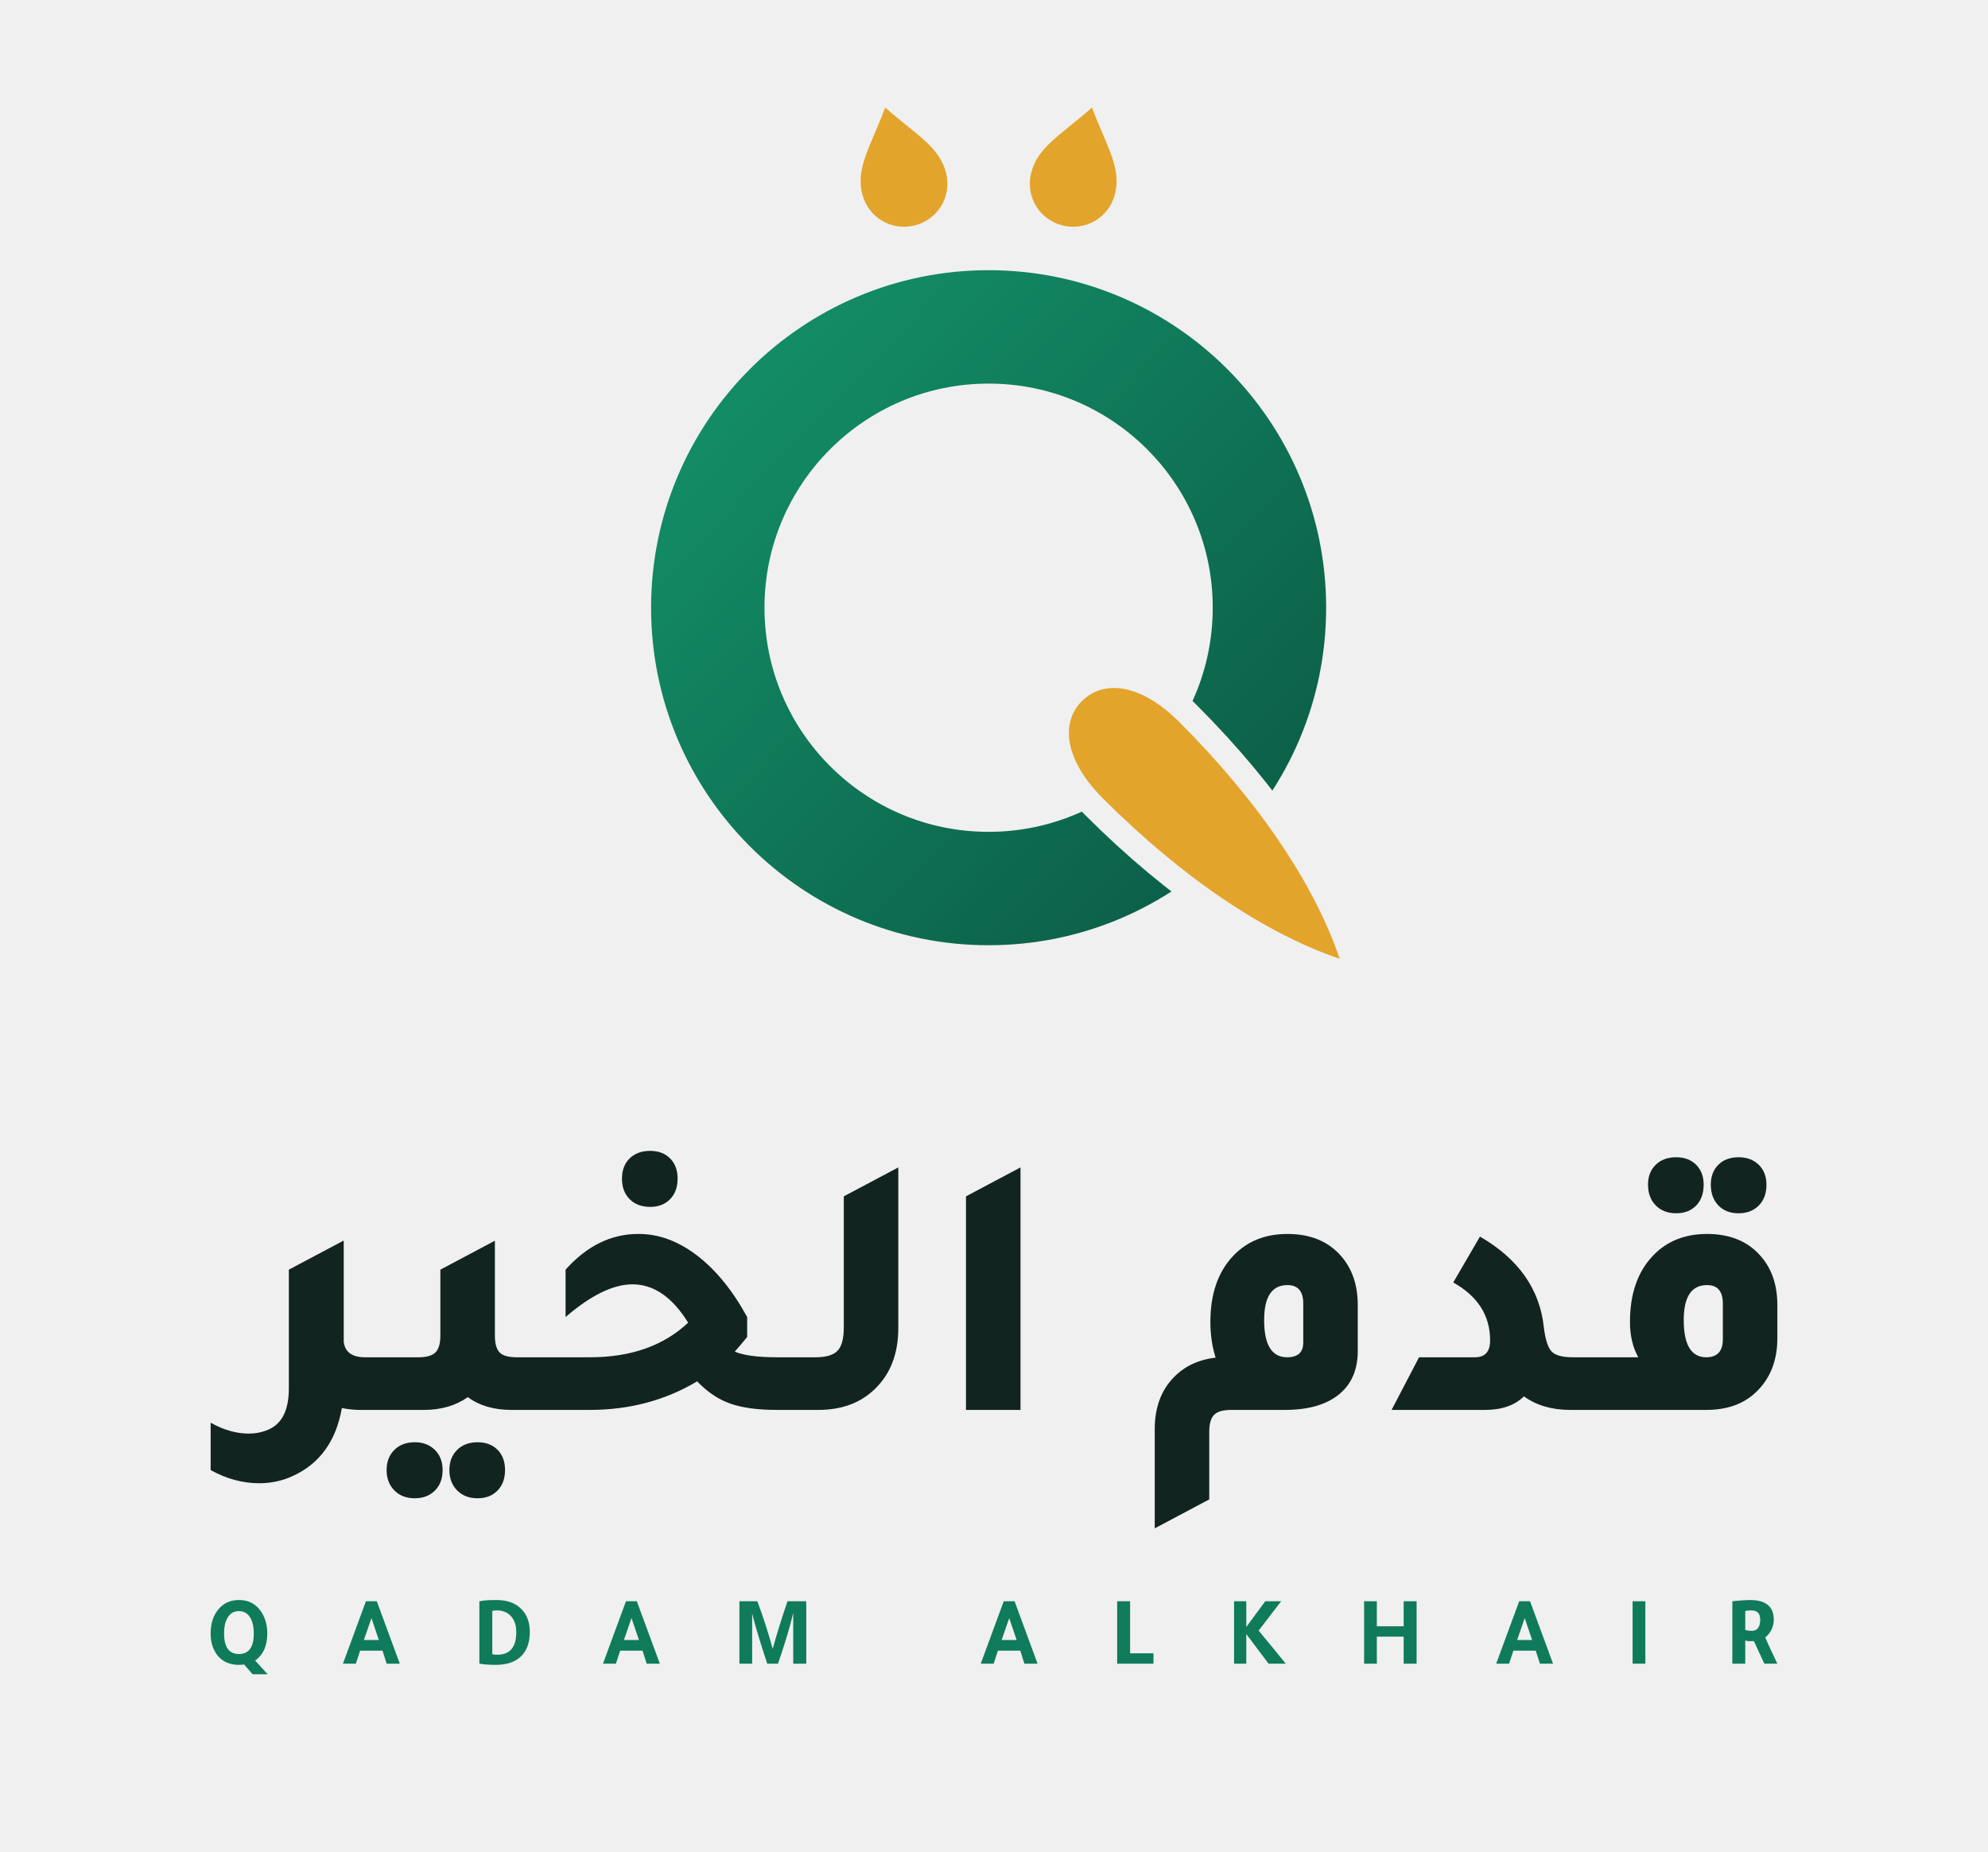
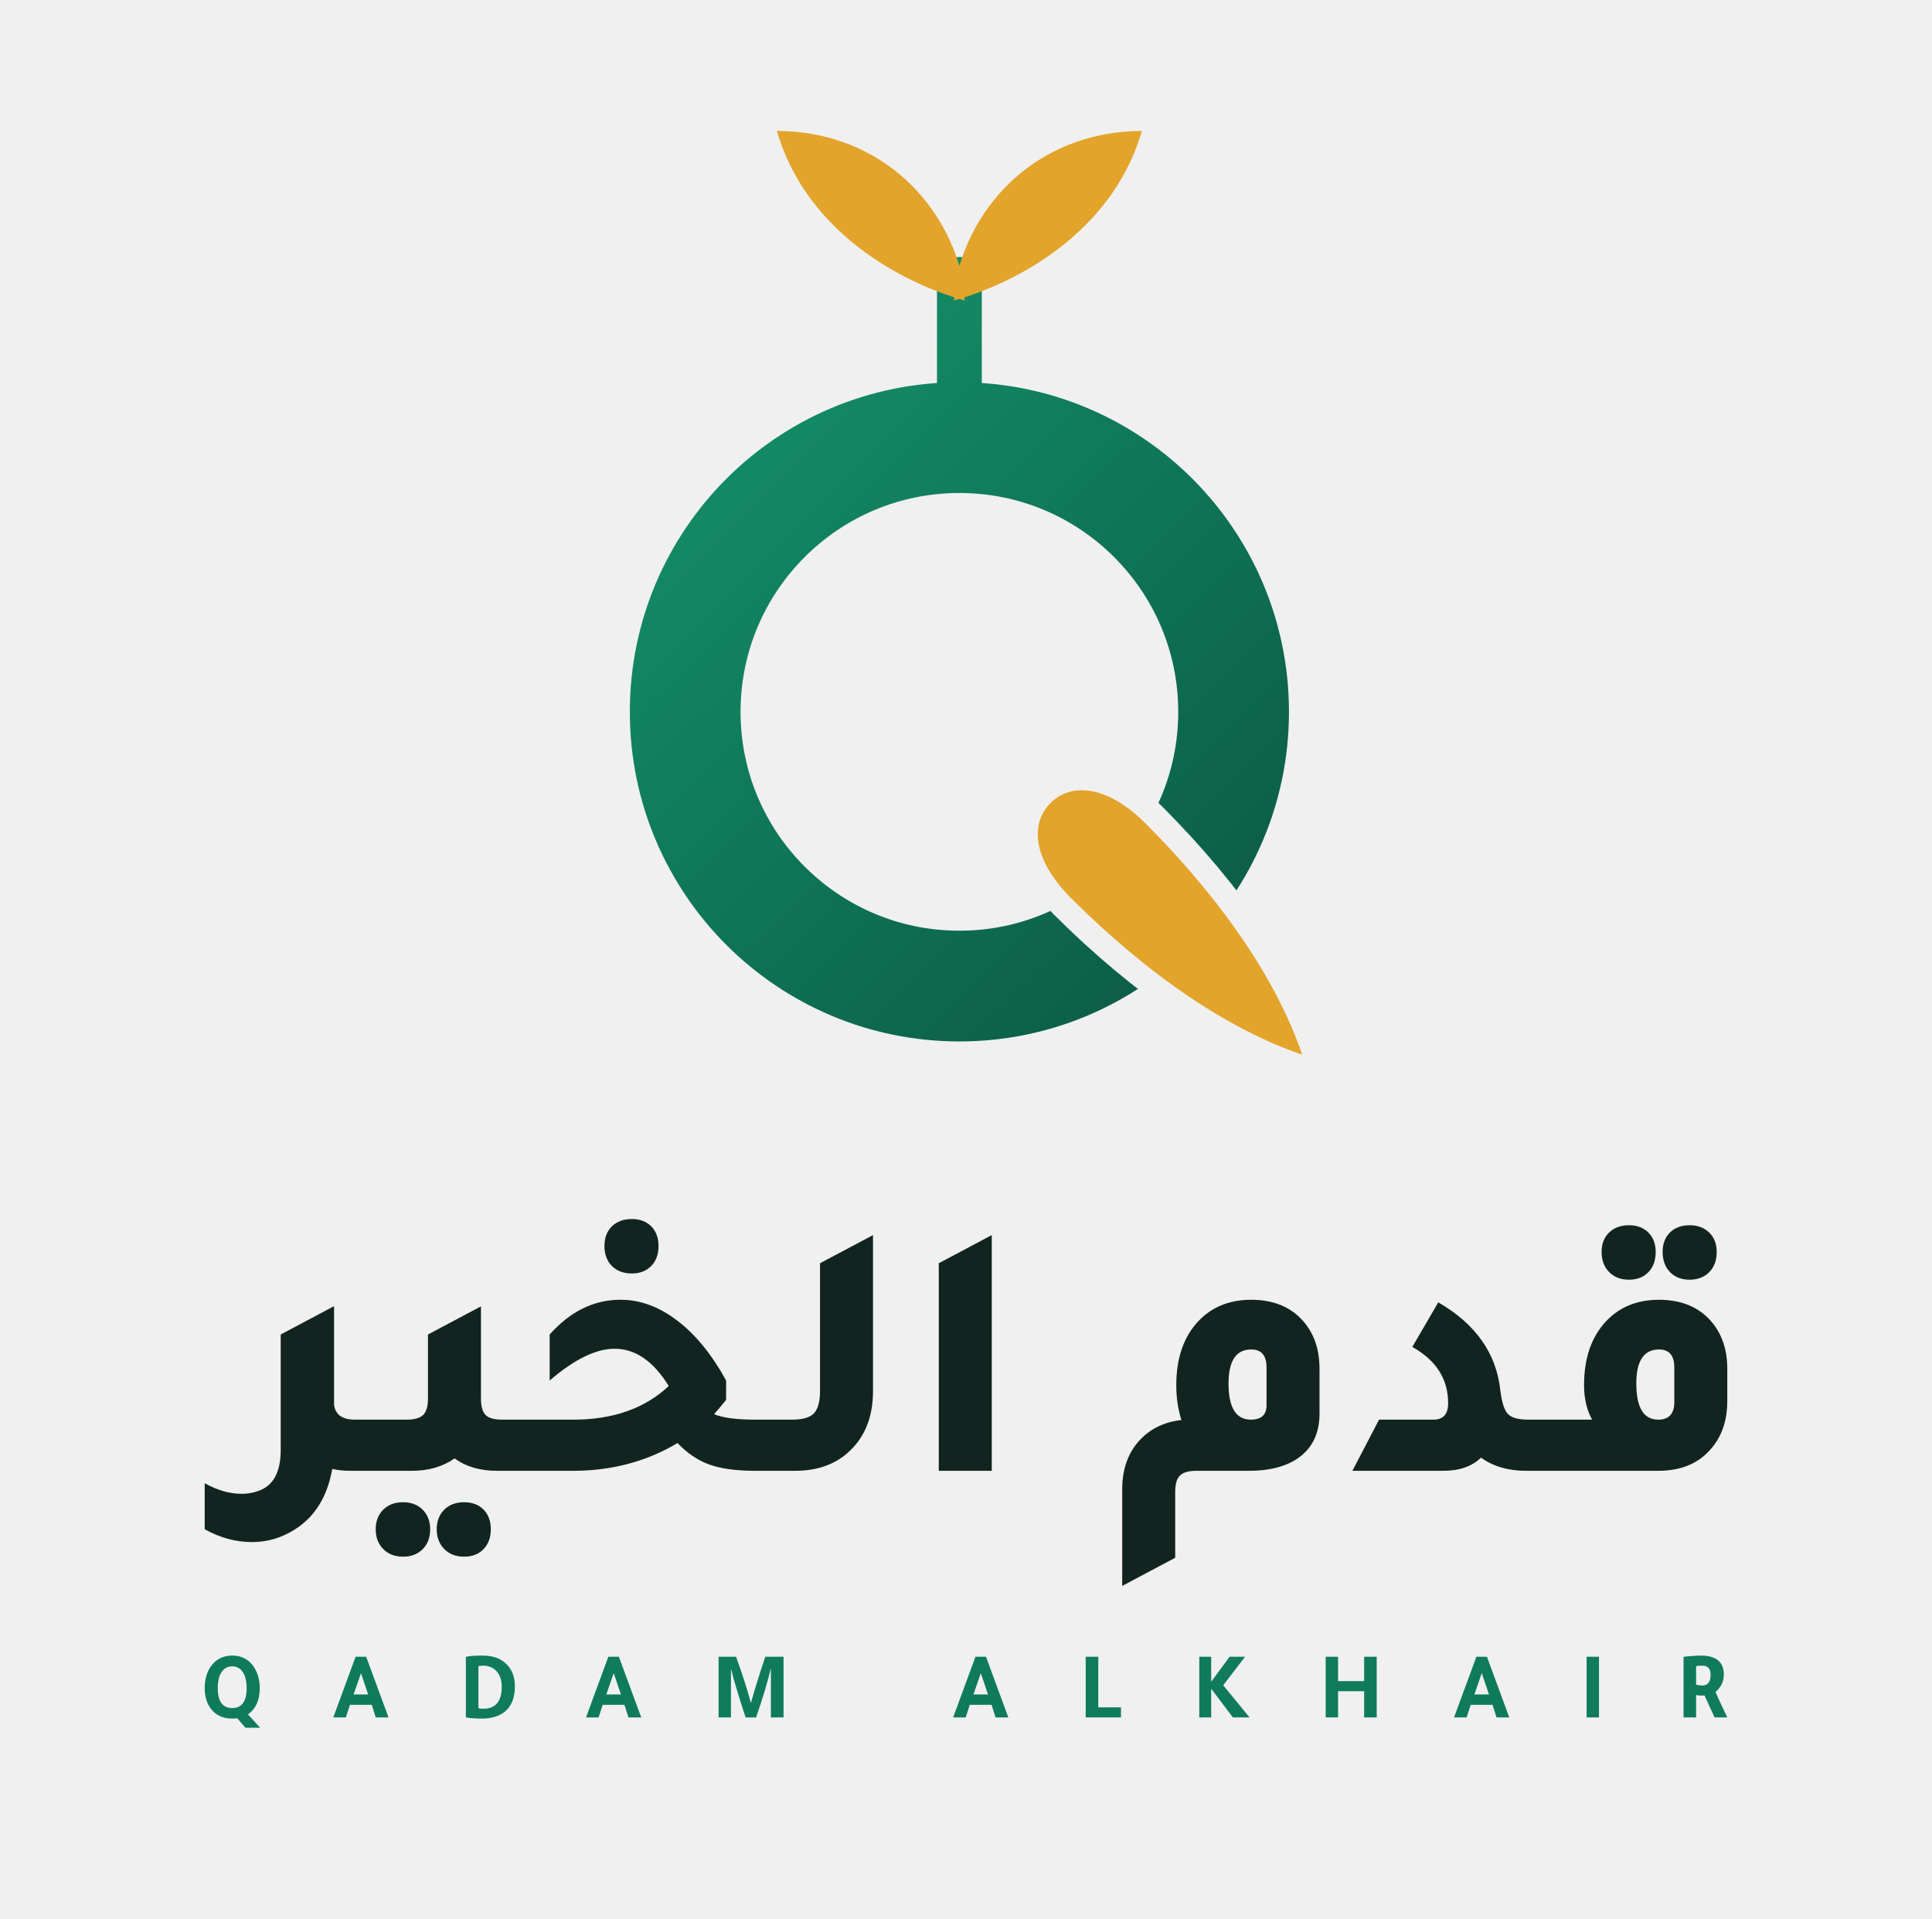
- <svg xmlns="http://www.w3.org/2000/svg" viewBox="0 0 423 394" width="423" height="394" role="img">
+ <svg xmlns="http://www.w3.org/2000/svg" viewBox="0 0 423 420" width="423" height="420" role="img">
  <defs>
-     <linearGradient id="gs1" x1="24" y1="34" x2="168" y2="172" gradientUnits="userSpaceOnUse">
+     <linearGradient id="gs1" x1="24" y1="34" x2="168" y2="180" gradientUnits="userSpaceOnUse">
      <stop offset="0" stop-color="#159A6F" />
      <stop offset="1" stop-color="#0A5440" />
    </linearGradient>
-     <mask id="ms1" maskUnits="userSpaceOnUse" x="0" y="0" width="200" height="200">
+     <mask id="ms1" maskUnits="userSpaceOnUse" x="-20" y="-20" width="240" height="240">
      <rect x="-20" y="-20" width="240" height="240" fill="#fff" />
-       <g transform="matrix(0.70711 0.70711 0.70711 -0.70711 124 126)">
+       <g transform="matrix(0.70711 0.70711 0.70711 -0.70711 124 140)">
        <path d="M58,0 C45,6.4 27,10 6,10 C-4.2,10 -9.5,5.6 -9.5,0 C-9.5,-5.6 -4.2,-10 6,-10 C27,-10 45,-6.4 58,0 Z" fill="#000" stroke="#000" stroke-width="9" stroke-linejoin="round" />
      </g>
    </mask>
  </defs>
-   <g transform="translate(98.89 -0.54) scale(1.14911)">
-     <g transform="translate(-3 11)">
-       <circle cx="100" cy="102" r="52" fill="none" stroke="url(#gs1)" stroke-width="21" mask="url(#ms1)" />
-       <g transform="matrix(0.70711 0.70711 0.70711 -0.70711 124 126)">
+   <g transform="translate(96.91 21.92) scale(1.15452)">
+     <g transform="translate(-2 0)">
+       <circle cx="100" cy="116" r="52" fill="none" stroke="url(#gs1)" stroke-width="21" mask="url(#ms1)" />
+       <path d="M100,60 C100,48 100,42 100,34" stroke="url(#gs1)" stroke-width="8.5" stroke-linecap="round" fill="none" />
+       <g transform="translate(99 38) rotate(4) scale(1.28)">
+         <path d="M0,0 C11,-4 23,-13 26,-27 C12,-26 2,-16 0,-3 Z" fill="#E3A42B" />
+       </g>
+       <g transform="translate(101 38) rotate(-4) scale(-1.28 1.28)">
+         <path d="M0,0 C11,-4 23,-13 26,-27 C12,-26 2,-16 0,-3 Z" fill="#E3A42B" />
+       </g>
+       <g transform="matrix(0.70711 0.70711 0.70711 -0.70711 124 140)">
        <path d="M58,0 C45,6.4 27,10 6,10 C-4.2,10 -9.5,5.6 -9.5,0 C-9.5,-5.6 -4.2,-10 6,-10 C27,-10 45,-6.4 58,0 Z" fill="#E3A42B" />
-       </g>
-       <g transform="translate(84 22) rotate(-14)">
-         <path d="M0,-13 C4.5,-6.5 8,-3.5 8,1.5 C8,6 4.4,9.5 0,9.5 C-4.4,9.5 -8,6 -8,1.5 C-8,-3.5 -4.5,-6.5 0,-13 Z" fill="#E3A42B" />
-       </g>
-       <g transform="translate(116 22) rotate(14)">
-         <path d="M0,-13 C4.5,-6.5 8,-3.5 8,1.5 C8,6 4.4,9.5 0,9.5 C-4.4,9.5 -8,6 -8,1.5 C-8,-3.5 -4.5,-6.5 0,-13 Z" fill="#E3A42B" />
      </g>
    </g>
  </g>
-   <g transform="translate(50.18 300.00)">
+   <g transform="translate(50.18 322.00)">
    <path d="M27.52 -11.20H35.36V0.00H26.40Q24.56 0.00 22.56 -0.40Q20.72 10.08 12.24 14.00Q8.88 15.60 4.96 15.60Q-0.32 15.60 -5.36 12.80V2.72Q-1.20 5.04 2.72 5.04Q4.72 5.04 6.40 4.40Q11.28 2.72 11.28 -4.56V-29.84L22.88 -36.00V-35.92L22.96 -36.00V-14.48Q23.36 -11.20 27.52 -11.20Z M59.76 -11.20H67.52V0.00H58.64Q53.04 0.00 49.36 -2.72Q45.52 0.00 40.00 0.00H31.04V-11.20H38.88Q41.44 -11.20 42.48 -12.24Q43.52 -13.28 43.52 -15.84V-29.84L55.12 -36.00V-15.84Q55.12 -13.28 56.12 -12.24Q57.12 -11.20 59.76 -11.20ZM38.08 6.88Q40.72 6.88 42.36 8.52Q44.00 10.16 44.00 12.80Q44.00 15.52 42.36 17.16Q40.72 18.80 38.08 18.80Q35.36 18.80 33.72 17.12Q32.08 15.44 32.08 12.80Q32.08 10.16 33.72 8.52Q35.36 6.88 38.08 6.88ZM51.44 6.88Q54.08 6.88 55.68 8.48Q57.28 10.08 57.28 12.80Q57.28 15.52 55.68 17.16Q54.08 18.80 51.44 18.80Q48.72 18.80 47.08 17.12Q45.44 15.44 45.44 12.80Q45.44 10.16 47.08 8.52Q48.72 6.88 51.44 6.88Z M88.16 -43.20Q85.44 -43.20 83.80 -44.84Q82.16 -46.48 82.16 -49.20Q82.16 -51.92 83.80 -53.52Q85.44 -55.12 88.16 -55.12Q90.80 -55.12 92.40 -53.52Q94.00 -51.92 94.00 -49.20Q94.00 -46.48 92.40 -44.84Q90.80 -43.20 88.16 -43.20ZM115.20 -11.20H122.40V0.00H115.12Q108.96 0.00 105.16 -1.36Q101.36 -2.72 98.16 -6.08Q88.00 0.00 75.28 0.00H63.28V-11.20H75.36Q88.40 -11.20 96.24 -18.56Q91.20 -26.72 84.40 -26.72Q78.24 -26.72 70.16 -19.76V-29.84Q76.96 -37.44 85.60 -37.44H85.76Q92.16 -37.44 98.16 -32.84Q104.16 -28.24 108.80 -19.76V-15.52Q107.44 -13.84 106.16 -12.40Q108.96 -11.20 115.20 -11.20Z M118.16 0.00V-11.20H123.36Q126.72 -11.20 128.04 -12.60Q129.36 -14.00 129.36 -17.52V-45.44L140.96 -51.60V-17.44Q140.96 -9.28 136.00 -4.48Q131.44 0.00 123.92 0.00Z M155.36 0.00V-45.44L166.96 -51.60V0.00Z M208.48 -11.12Q207.36 -14.64 207.36 -18.72Q207.36 -27.68 212.24 -32.80Q216.64 -37.44 223.76 -37.44Q231.04 -37.44 235.12 -32.80Q238.72 -28.72 238.72 -22.32V-12.32Q238.64 -6.40 234.60 -3.20Q230.56 0.00 223.20 0.00H211.76Q209.20 0.00 208.16 1.04Q207.12 2.08 207.12 4.64V19.04L195.52 25.20V4.08Q195.52 -2.72 199.52 -6.88Q202.96 -10.48 208.48 -11.12ZM227.12 -14.32V-22.64Q227.12 -26.56 223.76 -26.56Q218.80 -26.56 218.80 -19.12Q218.80 -11.20 223.68 -11.20Q227.12 -11.20 227.12 -14.32Z M245.92 0.00 251.76 -11.20H263.68Q266.88 -11.20 266.88 -14.80Q266.88 -22.72 259.04 -27.12L264.72 -36.88Q277.04 -29.76 278.32 -17.52Q278.80 -13.68 279.96 -12.44Q281.12 -11.20 284.48 -11.20H290.88V0.00H283.92Q278.08 0.00 274.08 -2.88Q271.12 0.00 265.84 0.00Z M306.48 -41.84Q303.76 -41.84 302.12 -43.52Q300.48 -45.20 300.48 -47.92Q300.48 -50.56 302.12 -52.16Q303.76 -53.76 306.48 -53.76Q309.12 -53.76 310.72 -52.16Q312.32 -50.56 312.32 -47.92Q312.32 -45.12 310.72 -43.48Q309.12 -41.84 306.48 -41.84ZM319.76 -41.84Q317.04 -41.84 315.44 -43.52Q313.84 -45.20 313.84 -47.92Q313.84 -50.56 315.44 -52.16Q317.04 -53.76 319.76 -53.76Q322.40 -53.76 324.04 -52.16Q325.68 -50.56 325.68 -47.92Q325.68 -45.12 324.04 -43.48Q322.40 -41.84 319.76 -41.84ZM286.56 0.00V-11.20H298.40Q296.64 -14.40 296.64 -18.72Q296.64 -27.68 301.52 -32.80Q305.92 -37.44 313.04 -37.44Q320.32 -37.44 324.40 -32.80Q328.00 -28.72 328.00 -22.32V-15.28Q328.00 -8.40 323.84 -4.16Q319.84 0.00 312.88 0.00ZM316.40 -22.64Q316.40 -26.56 313.04 -26.56Q308.08 -26.56 308.08 -19.12Q308.08 -11.20 312.88 -11.20Q316.40 -11.20 316.40 -15.04Z" fill="#12241F" />
  </g>
-   <g transform="translate(43.98 354.00)">
+   <g transform="translate(43.98 376.00)">
    <path d="M7.96 0.17Q7.37 0.25 6.87 0.25Q3.78 0.25 2.14 -1.97Q0.84 -3.76 0.84 -6.41Q0.84 -9.70 2.60 -11.70Q4.22 -13.55 6.87 -13.55Q9.93 -13.55 11.59 -11.07Q12.89 -9.13 12.89 -6.41Q12.89 -2.50 10.31 -0.67Q11.53 0.69 12.98 2.25H9.77ZM6.87 -2.06Q10.02 -2.06 10.02 -6.41Q10.02 -8.76 9.11 -10.04Q8.27 -11.19 6.87 -11.19Q5.36 -11.19 4.53 -9.93Q3.70 -8.67 3.70 -6.41Q3.70 -2.06 6.87 -2.06Z M33.88 -13.29H36.19L41.09 0.00H38.29Q37.94 -1.05 37.41 -2.77H32.64Q32.35 -1.83 31.74 0.00H28.99ZM35.06 -9.70Q34.47 -8.04 33.44 -5.04H36.63Q35.65 -7.94 35.06 -9.70Z M58.02 -13.27Q59.05 -13.55 61.65 -13.55Q65.24 -13.55 67.13 -11.45Q68.75 -9.66 68.75 -6.78Q68.75 -3.19 66.69 -1.39Q64.82 0.25 61.49 0.25Q59.39 0.25 58.02 -0.02ZM60.77 -2.02Q61.19 -1.91 61.82 -1.91Q65.87 -1.91 65.87 -6.70Q65.87 -9.07 64.53 -10.33Q63.44 -11.34 61.76 -11.34Q61.28 -11.34 60.77 -11.24Z M89.21 -13.29H91.52L96.42 0.00H93.62Q93.27 -1.05 92.74 -2.77H87.98Q87.68 -1.83 87.07 0.00H84.32ZM90.39 -9.70Q89.80 -8.04 88.77 -5.04H91.97Q90.98 -7.94 90.39 -9.70Z M120.43 -3.15Q121.61 -7.46 123.58 -13.29H127.57V0.00H124.80V-10.79Q123.81 -6.53 121.56 0.00H119.27Q116.90 -7.20 116.06 -10.69V0.00H113.35V-13.29H117.17Q119.15 -7.92 120.43 -3.15Z M169.59 -13.29H171.90L176.79 0.00H174.00Q173.64 -1.05 173.12 -2.77H168.35Q168.06 -1.83 167.45 0.00H164.70ZM170.76 -9.70Q170.18 -8.04 169.15 -5.04H172.34Q171.35 -7.94 170.76 -9.70Z M193.73 0.00V-13.29H196.48V-2.21H201.45V0.00Z M221.20 -13.29V-7.81Q223.98 -11.57 225.24 -13.29H228.62Q226.45 -10.46 223.83 -7.04Q226.58 -3.74 229.60 0.00H225.95Q224.02 -2.58 221.27 -6.22H221.20V0.00H218.60V-13.29Z M248.98 0.00H246.27V-13.29H248.98V-7.96H254.69V-13.29H257.44V0.00H254.69V-5.75H248.98Z M279.27 -13.29H281.58L286.47 0.00H283.68Q283.32 -1.05 282.79 -2.77H278.03Q277.73 -1.83 277.12 0.00H274.37ZM280.44 -9.70Q279.85 -8.04 278.83 -5.04H282.02Q281.03 -7.94 280.44 -9.70Z M306.11 -13.29V0.00H303.40V-13.29Z M324.62 0.00V-13.27Q324.92 -13.34 326.28 -13.44Q327.65 -13.55 328.36 -13.55Q333.44 -13.55 333.44 -9.39Q333.44 -7.14 331.62 -5.57Q332.37 -3.82 334.20 0.00H331.43Q330.40 -2.25 329.20 -4.83Q328.97 -4.79 328.57 -4.79Q327.65 -4.79 327.37 -4.96V0.00ZM327.37 -11.19V-7.18Q328.00 -6.99 328.74 -6.99Q330.55 -6.99 330.55 -9.39Q330.55 -11.34 328.68 -11.34Q327.61 -11.34 327.37 -11.19Z" fill="#0F7B5A" />
  </g>
</svg>
